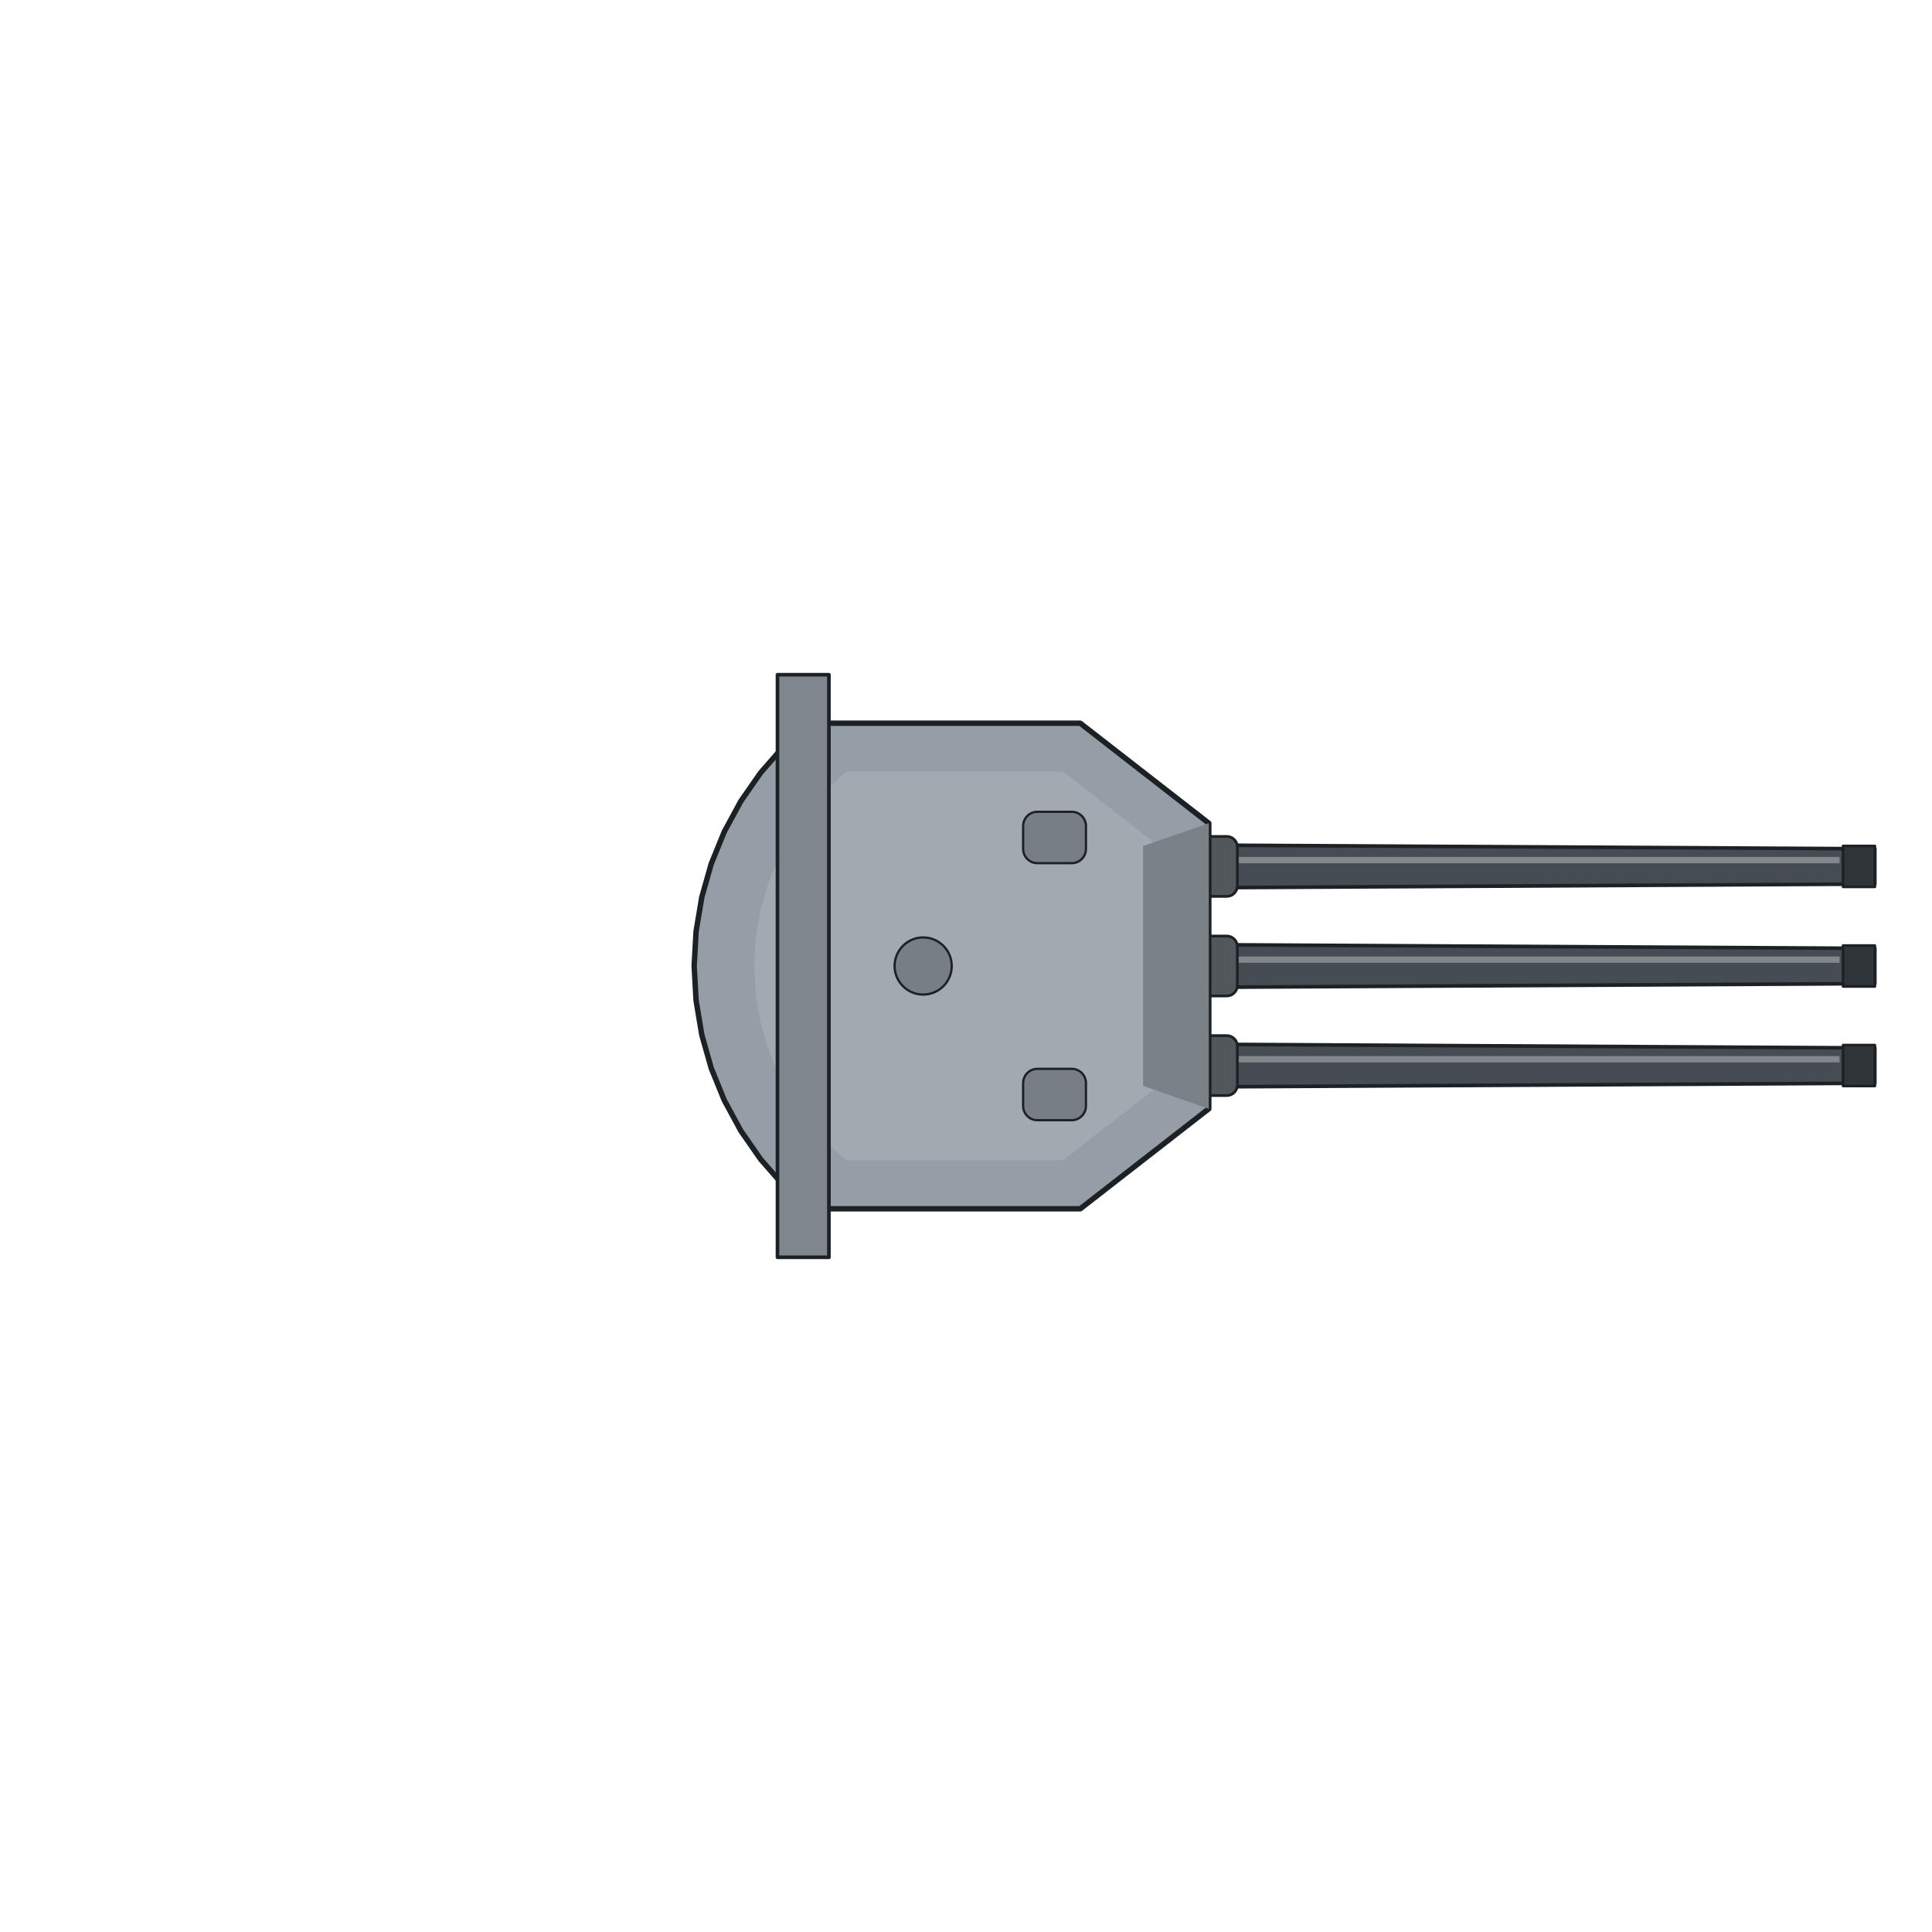
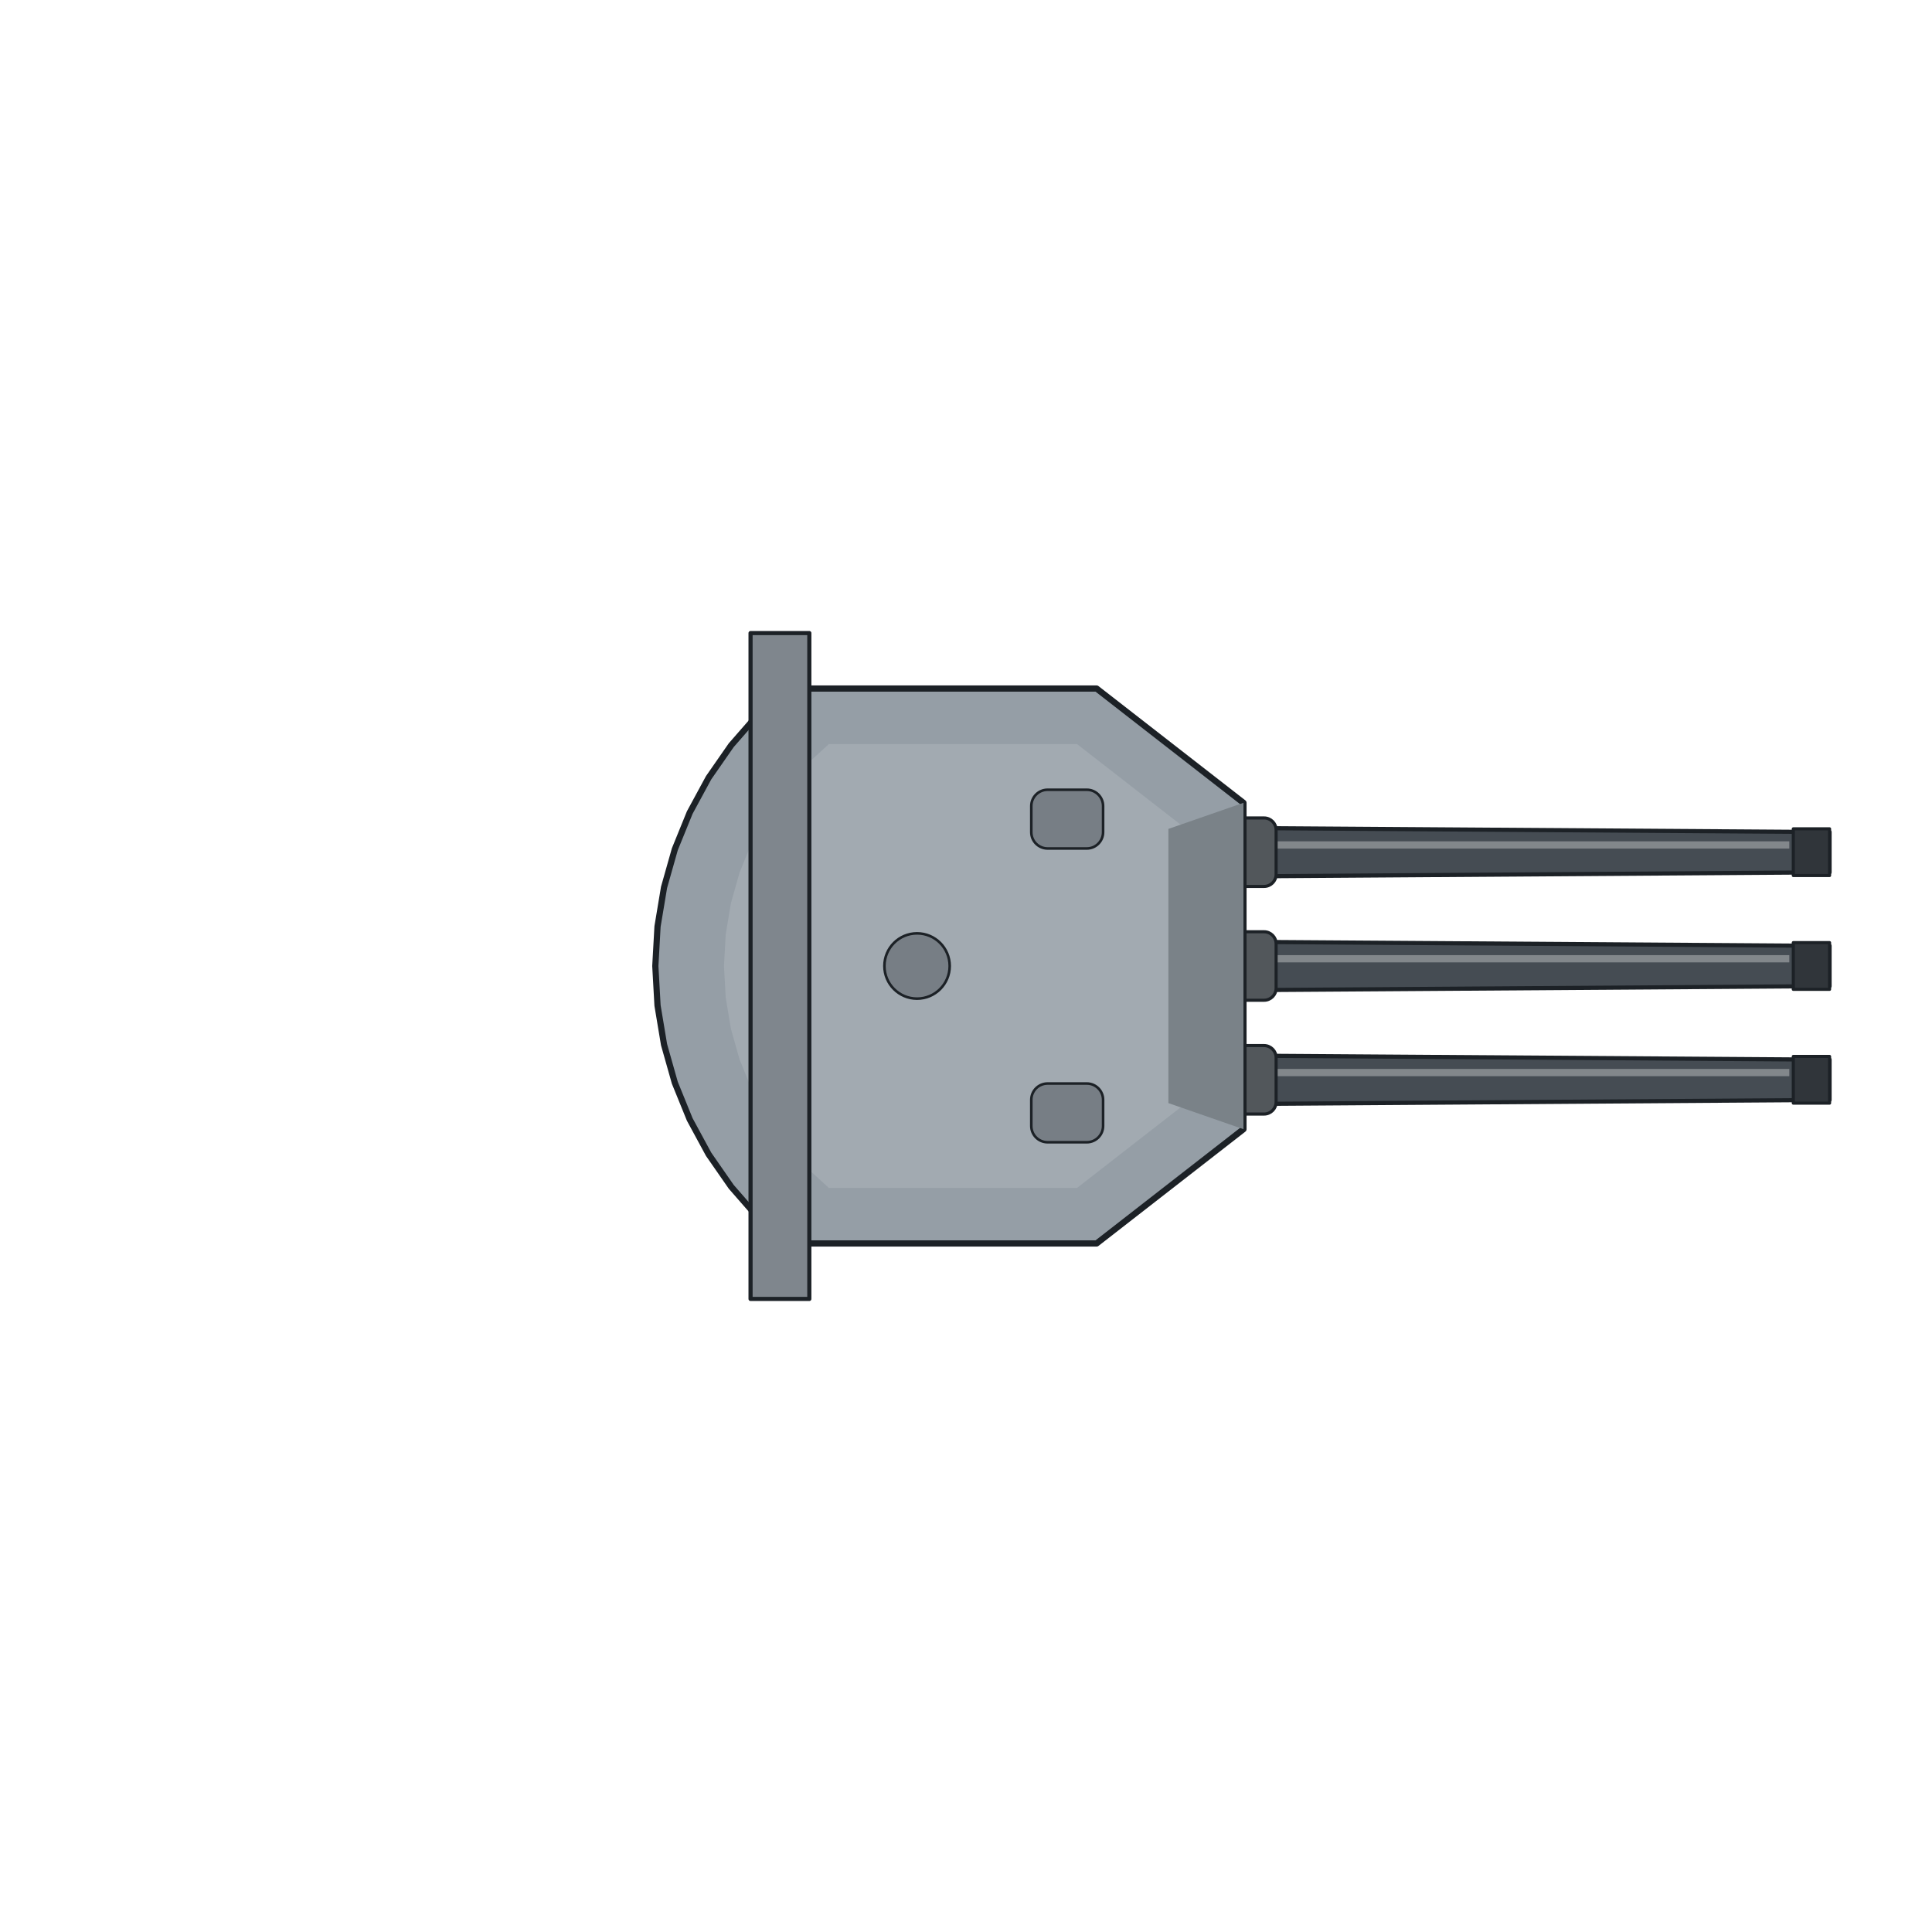
- <svg xmlns="http://www.w3.org/2000/svg" width="512" height="512" viewBox="-25.6 -25.6 51.2 51.2" shape-rendering="geometricPrecision">
+ <svg xmlns="http://www.w3.org/2000/svg" width="448" height="448" viewBox="-22.4 -22.4 44.8 44.8" shape-rendering="geometricPrecision">
  <defs />
-   <path d="M3.784,-3.218 L24.085,-3.106 L24.085,-2.172 L3.784,-2.06 Z" fill="#454c53" stroke="#1c2126" stroke-width="0.096" stroke-linejoin="round" />
-   <line x1="3.784" y1="-2.807" x2="23.151" y2="-2.807" stroke="#b5b7ba" stroke-width="0.168" stroke-opacity="0.55" />
-   <rect x="23.244" y="-3.181" width="0.841" height="1.083" fill="#30353a" stroke="#1c2126" stroke-width="0.072" stroke-linejoin="round" />
-   <path d="M3.784,-0.579 L24.085,-0.467 L24.085,0.467 L3.784,0.579 Z" fill="#454c53" stroke="#1c2126" stroke-width="0.096" stroke-linejoin="round" />
-   <line x1="3.784" y1="-0.168" x2="23.151" y2="-0.168" stroke="#b5b7ba" stroke-width="0.168" stroke-opacity="0.55" />
-   <rect x="23.244" y="-0.542" width="0.841" height="1.083" fill="#30353a" stroke="#1c2126" stroke-width="0.072" stroke-linejoin="round" />
-   <path d="M3.784,2.06 L24.085,2.172 L24.085,3.106 L3.784,3.218 Z" fill="#454c53" stroke="#1c2126" stroke-width="0.096" stroke-linejoin="round" />
-   <line x1="3.784" y1="2.471" x2="23.151" y2="2.471" stroke="#b5b7ba" stroke-width="0.168" stroke-opacity="0.55" />
-   <rect x="23.244" y="2.097" width="0.841" height="1.083" fill="#30353a" stroke="#1c2126" stroke-width="0.072" stroke-linejoin="round" />
+   <path d="M3.784,-3.218 L20.025,-3.106 L20.025,-2.172 L3.784,-2.06 Z" fill="#454c53" stroke="#1c2126" stroke-width="0.096" stroke-linejoin="round" />
+   <line x1="3.784" y1="-2.807" x2="19.091" y2="-2.807" stroke="#b5b7ba" stroke-width="0.168" stroke-opacity="0.55" />
+   <rect x="19.184" y="-3.181" width="0.841" height="1.083" fill="#30353a" stroke="#1c2126" stroke-width="0.072" stroke-linejoin="round" />
+   <path d="M3.784,-0.579 L20.025,-0.467 L20.025,0.467 L3.784,0.579 Z" fill="#454c53" stroke="#1c2126" stroke-width="0.096" stroke-linejoin="round" />
+   <line x1="3.784" y1="-0.168" x2="19.091" y2="-0.168" stroke="#b5b7ba" stroke-width="0.168" stroke-opacity="0.55" />
+   <rect x="19.184" y="-0.542" width="0.841" height="1.083" fill="#30353a" stroke="#1c2126" stroke-width="0.072" stroke-linejoin="round" />
+   <path d="M3.784,2.06 L20.025,2.172 L20.025,3.106 L3.784,3.218 Z" fill="#454c53" stroke="#1c2126" stroke-width="0.096" stroke-linejoin="round" />
+   <line x1="3.784" y1="2.471" x2="19.091" y2="2.471" stroke="#b5b7ba" stroke-width="0.168" stroke-opacity="0.55" />
+   <rect x="19.184" y="2.097" width="0.841" height="1.083" fill="#30353a" stroke="#1c2126" stroke-width="0.072" stroke-linejoin="round" />
  <rect x="5.677" y="-3.433" width="1.514" height="1.588" rx="0.28" fill="#52575b" stroke="#1c2126" stroke-width="0.072" stroke-linejoin="round" />
  <rect x="5.677" y="-0.794" width="1.514" height="1.588" rx="0.28" fill="#52575b" stroke="#1c2126" stroke-width="0.072" stroke-linejoin="round" />
  <rect x="5.677" y="1.845" width="1.514" height="1.588" rx="0.28" fill="#52575b" stroke="#1c2126" stroke-width="0.072" stroke-linejoin="round" />
  <path d="M6.434,-3.784 L6.434,3.784 L3.028,6.434 L-4.163,6.434 L-4.84,5.812 L-5.444,5.12 L-5.968,4.366 L-6.406,3.558 L-6.752,2.707 L-7.002,1.823 L-7.153,0.917 L-7.204,0 L-7.153,-0.917 L-7.002,-1.823 L-6.752,-2.707 L-6.406,-3.558 L-5.968,-4.366 L-5.444,-5.12 L-4.84,-5.812 L-4.163,-6.434 L3.028,-6.434 Z" fill="#959ea6" stroke="#1c2126" stroke-width="0.144" stroke-linejoin="round" />
  <path d="M6.434,-3.784 L6.434,3.784 L3.028,6.434 L-4.163,6.434 L-4.84,5.812 L-5.444,5.12 L-5.968,4.366 L-6.406,3.558 L-6.752,2.707 L-7.002,1.823 L-7.153,0.917 L-7.204,0 L-7.153,-0.917 L-7.002,-1.823 L-6.752,-2.707 L-6.406,-3.558 L-5.968,-4.366 L-5.444,-5.12 L-4.84,-5.812 L-4.163,-6.434 L3.028,-6.434 Z" fill="#a2aab1" transform="translate(0.151,0) scale(0.8)" />
  <path d="M6.434,-3.784 L6.434,3.784 L4.693,3.179 L4.693,-3.179 Z" fill="#7a8288" />
  <path d="M-4.996,-7.72 L-3.633,-7.72 L-3.633,7.72 L-4.996,7.72 Z" fill="#7f868d" stroke="#1c2126" stroke-width="0.096" stroke-linejoin="round" />
  <rect x="1.514" y="-4.087" width="1.665" height="1.362" rx="0.378" fill="#777e85" stroke="#1c2126" stroke-width="0.06" stroke-linejoin="round" />
  <rect x="1.514" y="2.725" width="1.665" height="1.362" rx="0.378" fill="#777e85" stroke="#1c2126" stroke-width="0.06" stroke-linejoin="round" />
  <circle cx="-1.135" cy="0" r="0.757" fill="#777e85" stroke="#1c2126" stroke-width="0.06" stroke-linejoin="round" />
</svg>
